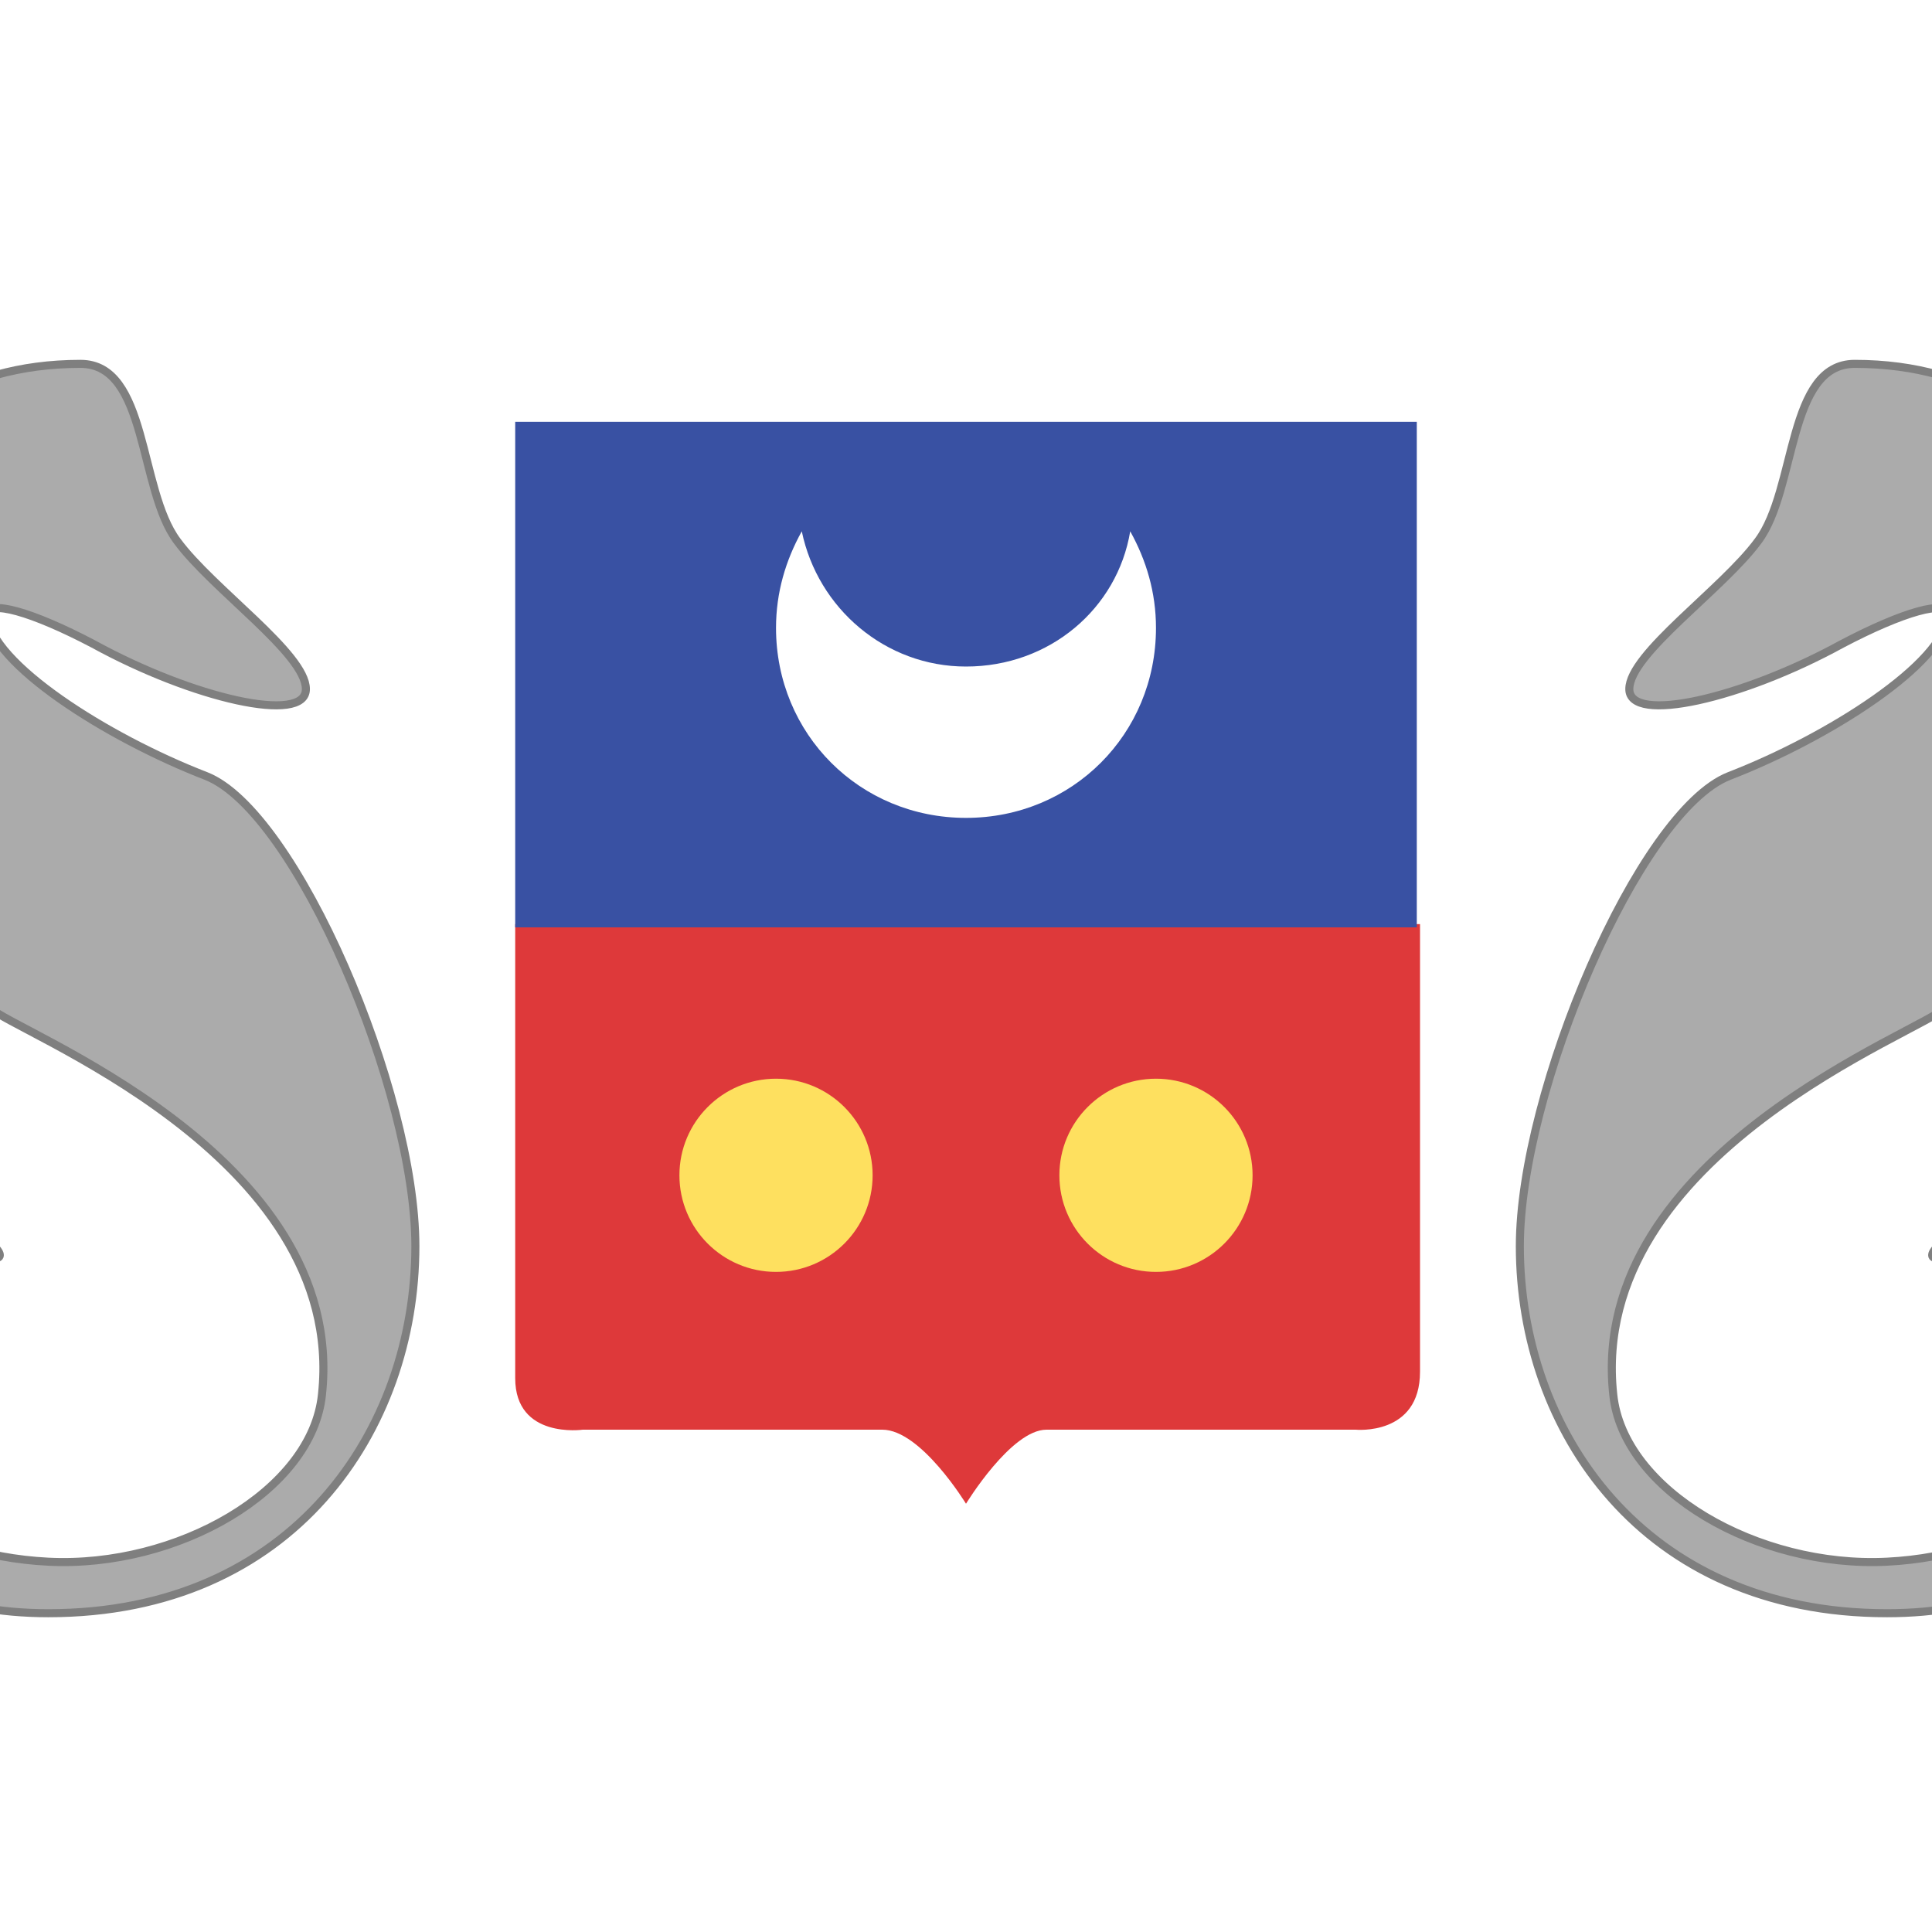
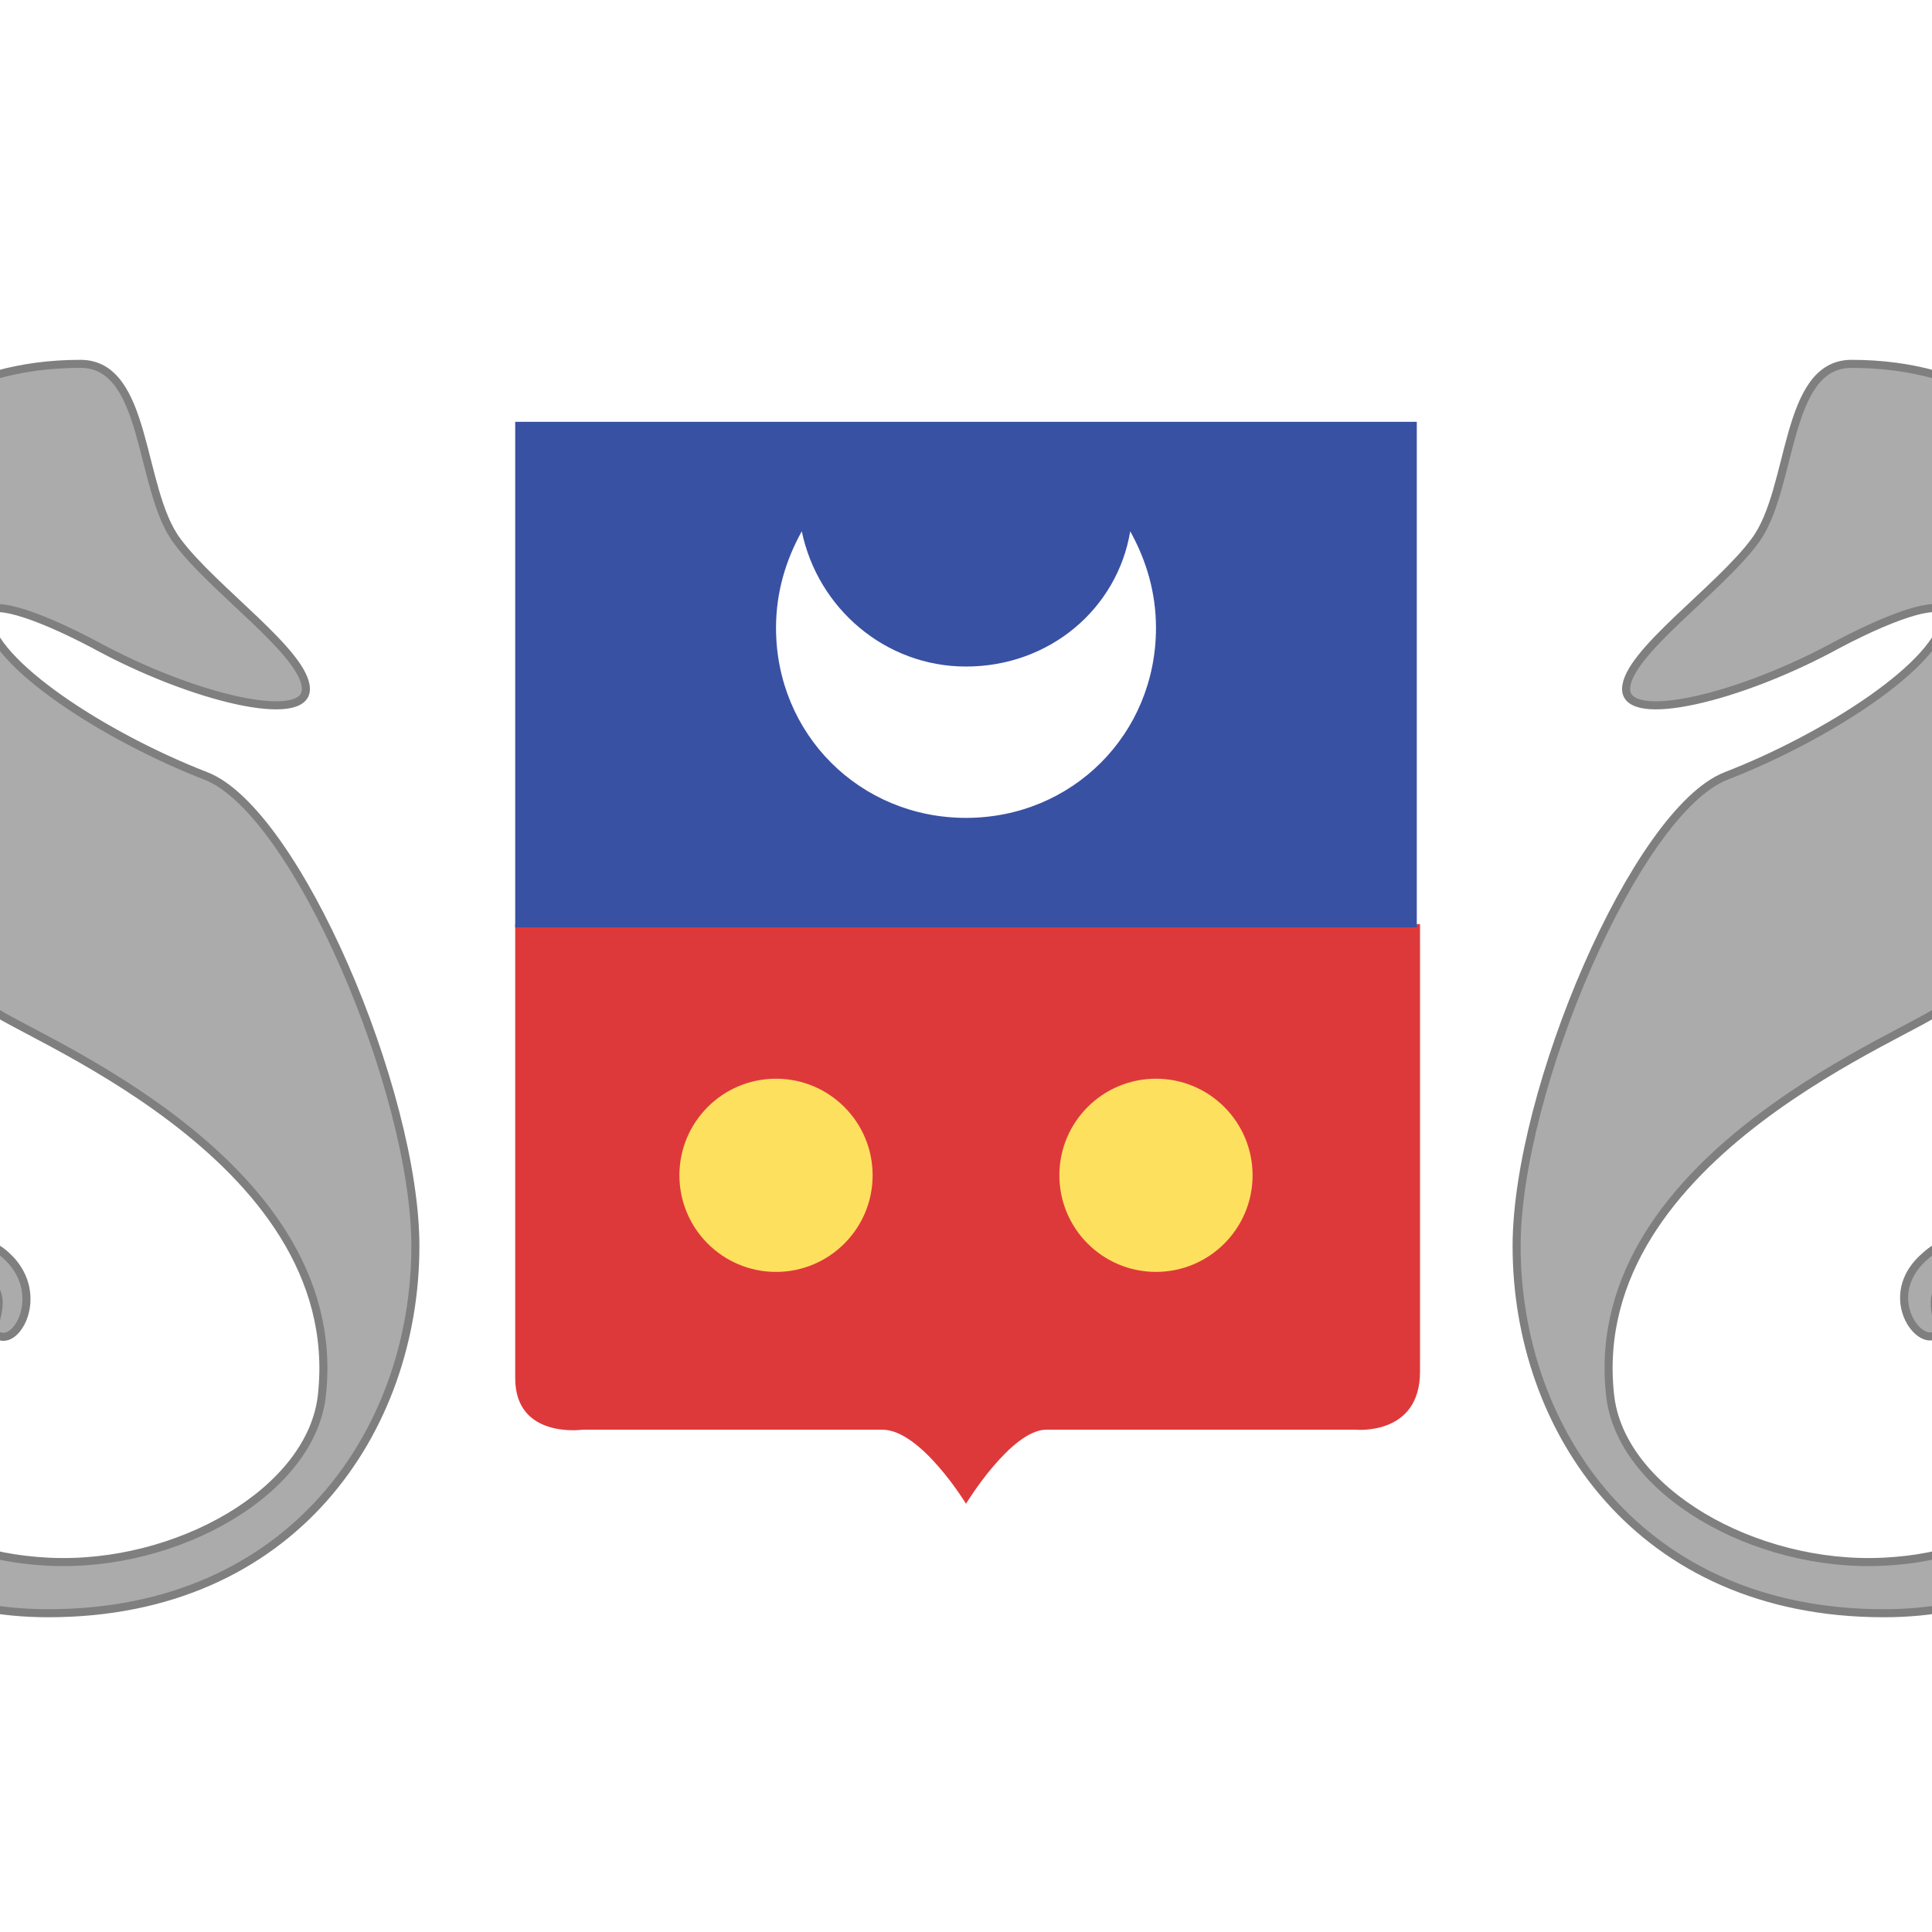
<svg xmlns="http://www.w3.org/2000/svg" viewBox="15 0 60 60">
  <path fill="#FFF" d="M0 0h90v60H0z" />
-   <path stroke="#7f7f7f" stroke-width=".25" fill="#ABABAB" d="M12.8 38.5s4 1.6 1.2-.5c-2.4-1.7-5 2.4-5 5.1s1.2 7 7.5 7c7.6 0 11.4-5.7 11.4-11.4 0-4.8-3.7-13.5-6.5-14.6-3.1-1.2-6.7-3.5-6.8-5 0-.5 1.4-.1 3.3.9 3.1 1.7 6.6 2.5 6.6 1.4s-2.9-3.1-4-4.6c-1.2-1.6-.9-5.5-3-5.5-7.6 0-9.9 7.7-7 11.7 1.9 2.6-4.3 1-4.3 1s0 5.3 3.2 7.3c3 1.8 4.8 3.9 4.8 3.9s-.2-4.6.5-3.9c.6.7 11.1 4.5 10.3 12-.3 3-4.5 5.4-8.5 5.2-4-.2-6.8-2.4-6.4-5.4.2-4.2 2.7-4.6 2.7-4.6zM77.2 38.5s-4 1.6-1.2-.5c2.4-1.8 5.1 2.3 5.1 5.1s-1.2 7-7.5 7c-7.6 0-11.4-5.7-11.4-11.4 0-4.8 3.7-13.5 6.5-14.6 3.1-1.2 6.7-3.5 6.8-5 0-.5-1.4-.1-3.3.9-3.1 1.7-6.6 2.5-6.6 1.4s2.9-3.1 4-4.6c1.2-1.6.9-5.5 3-5.5 7.6 0 9.9 7.7 7 11.7-1.9 2.6 4.3 1 4.3 1s0 5.3-3.2 7.3c-3 1.8-4.8 3.9-4.8 3.9s.2-4.6-.5-3.9c-.6.7-11.1 4.5-10.3 12 .3 3 4.5 5.4 8.5 5.2 4-.2 6.8-2.4 6.4-5.4-.3-4.2-2.8-4.6-2.8-4.6z" />
+   <path stroke="#7f7f7f" stroke-width=".25" fill="#ABABAB" d="M75.6 39.6c-1.1.7 0 1.8-.6 1.9-.6.1-1.5-1.4-.2-2.5 1.6-1.5 5.8 0 5.9 4.3 0 2.2-.9 6.8-7.2 6.8-7.6 0-11.4-5.7-11.4-11.4 0-4.8 3.7-13.5 6.5-14.6 3.1-1.2 6.7-3.5 6.8-5 0-.5-1.4-.1-3.3.9-3.1 1.7-6.6 2.5-6.6 1.4s2.9-3.1 4-4.6c1.2-1.6.9-5.5 3-5.5 7.6 0 9.9 7.7 7 11.7-1.9 2.6 4.3 1 4.3 1s0 5.3-3.2 7.3c-3 1.8-4.8 3.9-4.8 3.9s.2-4.6-.5-3.9c-.6.7-11.1 4.5-10.3 12 .3 3 4.5 5.4 8.5 5.2s5.7-2.4 5.8-4.9c.1-3.9-3-4.4-3.7-4zM10.7 43.6c.1 2.5 1.8 4.7 5.8 4.9s8.2-2.2 8.5-5.2c.8-7.5-9.7-11.3-10.3-12-.7-.7-.5 3.9-.5 3.9s-1.8-2.1-4.8-3.9c-3.2-2-3.2-7.3-3.2-7.3s6.2 1.6 4.3-1c-2.9-4-.6-11.7 7-11.7 2.1 0 1.8 3.9 3 5.5 1.1 1.5 4 3.5 4 4.6s-3.5.3-6.6-1.4c-1.9-1-3.3-1.4-3.3-.9.1 1.5 3.7 3.8 6.8 5 2.8 1.1 6.5 9.8 6.5 14.6 0 5.7-3.8 11.4-11.4 11.4-6.3 0-7.2-4.6-7.2-6.8.1-4.3 4.3-5.8 5.9-4.3 1.2 1.1.4 2.7-.2 2.5-.6-.1.6-1.2-.6-1.9-.6-.4-3.7.1-3.7 4z" />
  <path fill="#DE393A" d="M31 28.8v14c0 1.9 2.1 1.6 2.1 1.6h9.3c1.2 0 2.6 2.3 2.6 2.3s1.4-2.3 2.5-2.3h9.6s2 .2 2-1.8V28.7H31z" />
  <path fill="#3951A3" d="M31 13.1h28v15.7H31z" />
  <path fill="#FFF" d="M50.1 16.5c-.4 2.4-2.5 4.2-5.1 4.2-2.5 0-4.6-1.8-5.1-4.2-.5.9-.8 1.9-.8 3 0 3.3 2.6 5.9 5.9 5.9 3.3 0 5.9-2.6 5.9-5.9 0-1.1-.3-2.1-.8-3z" />
  <circle fill="#FEE05F" cx="39.1" cy="36.5" r="3" />
  <circle fill="#FEE05F" cx="50.9" cy="36.5" r="3" />
</svg>
